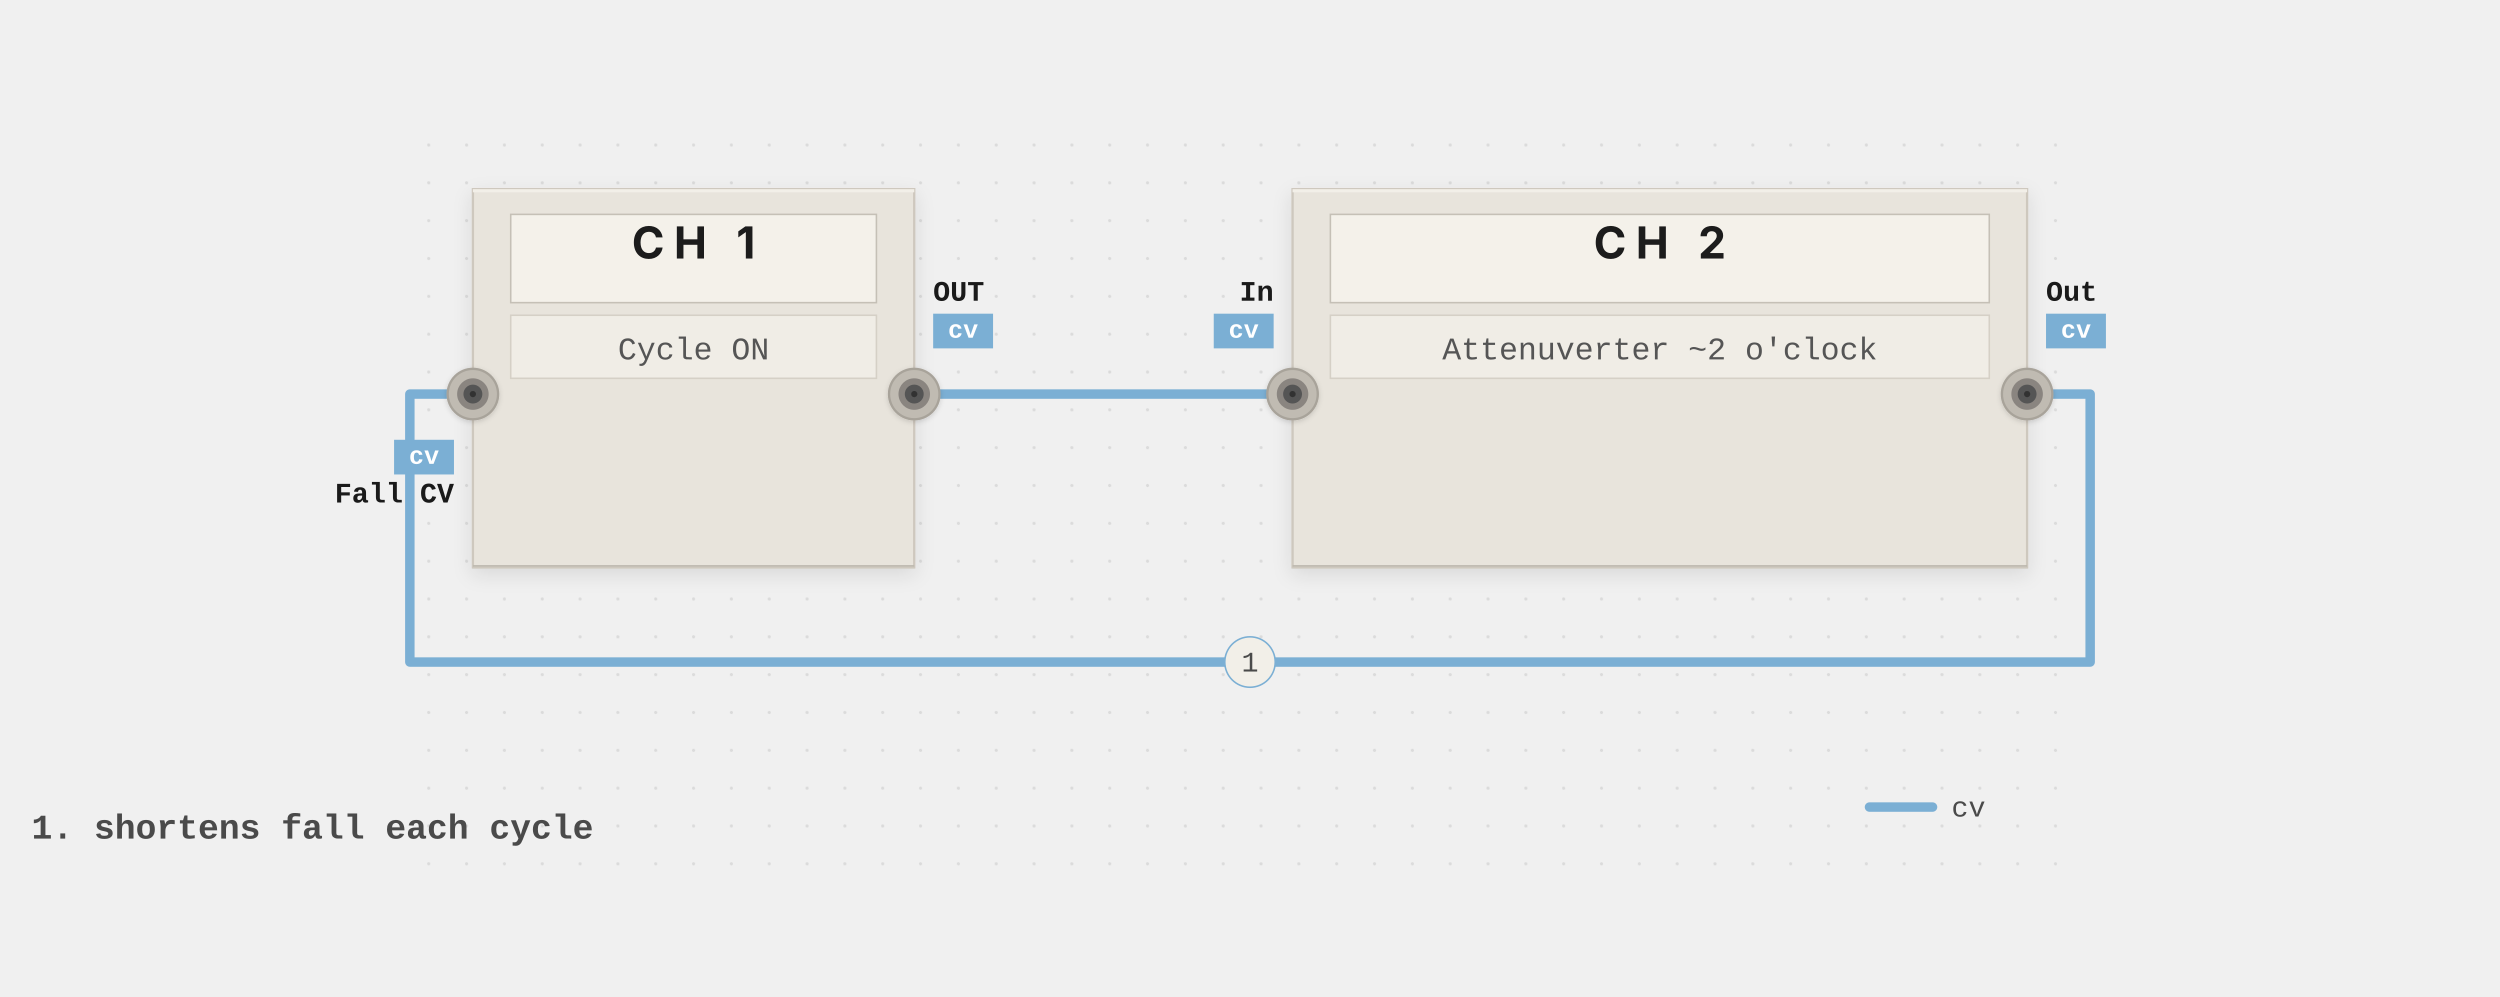
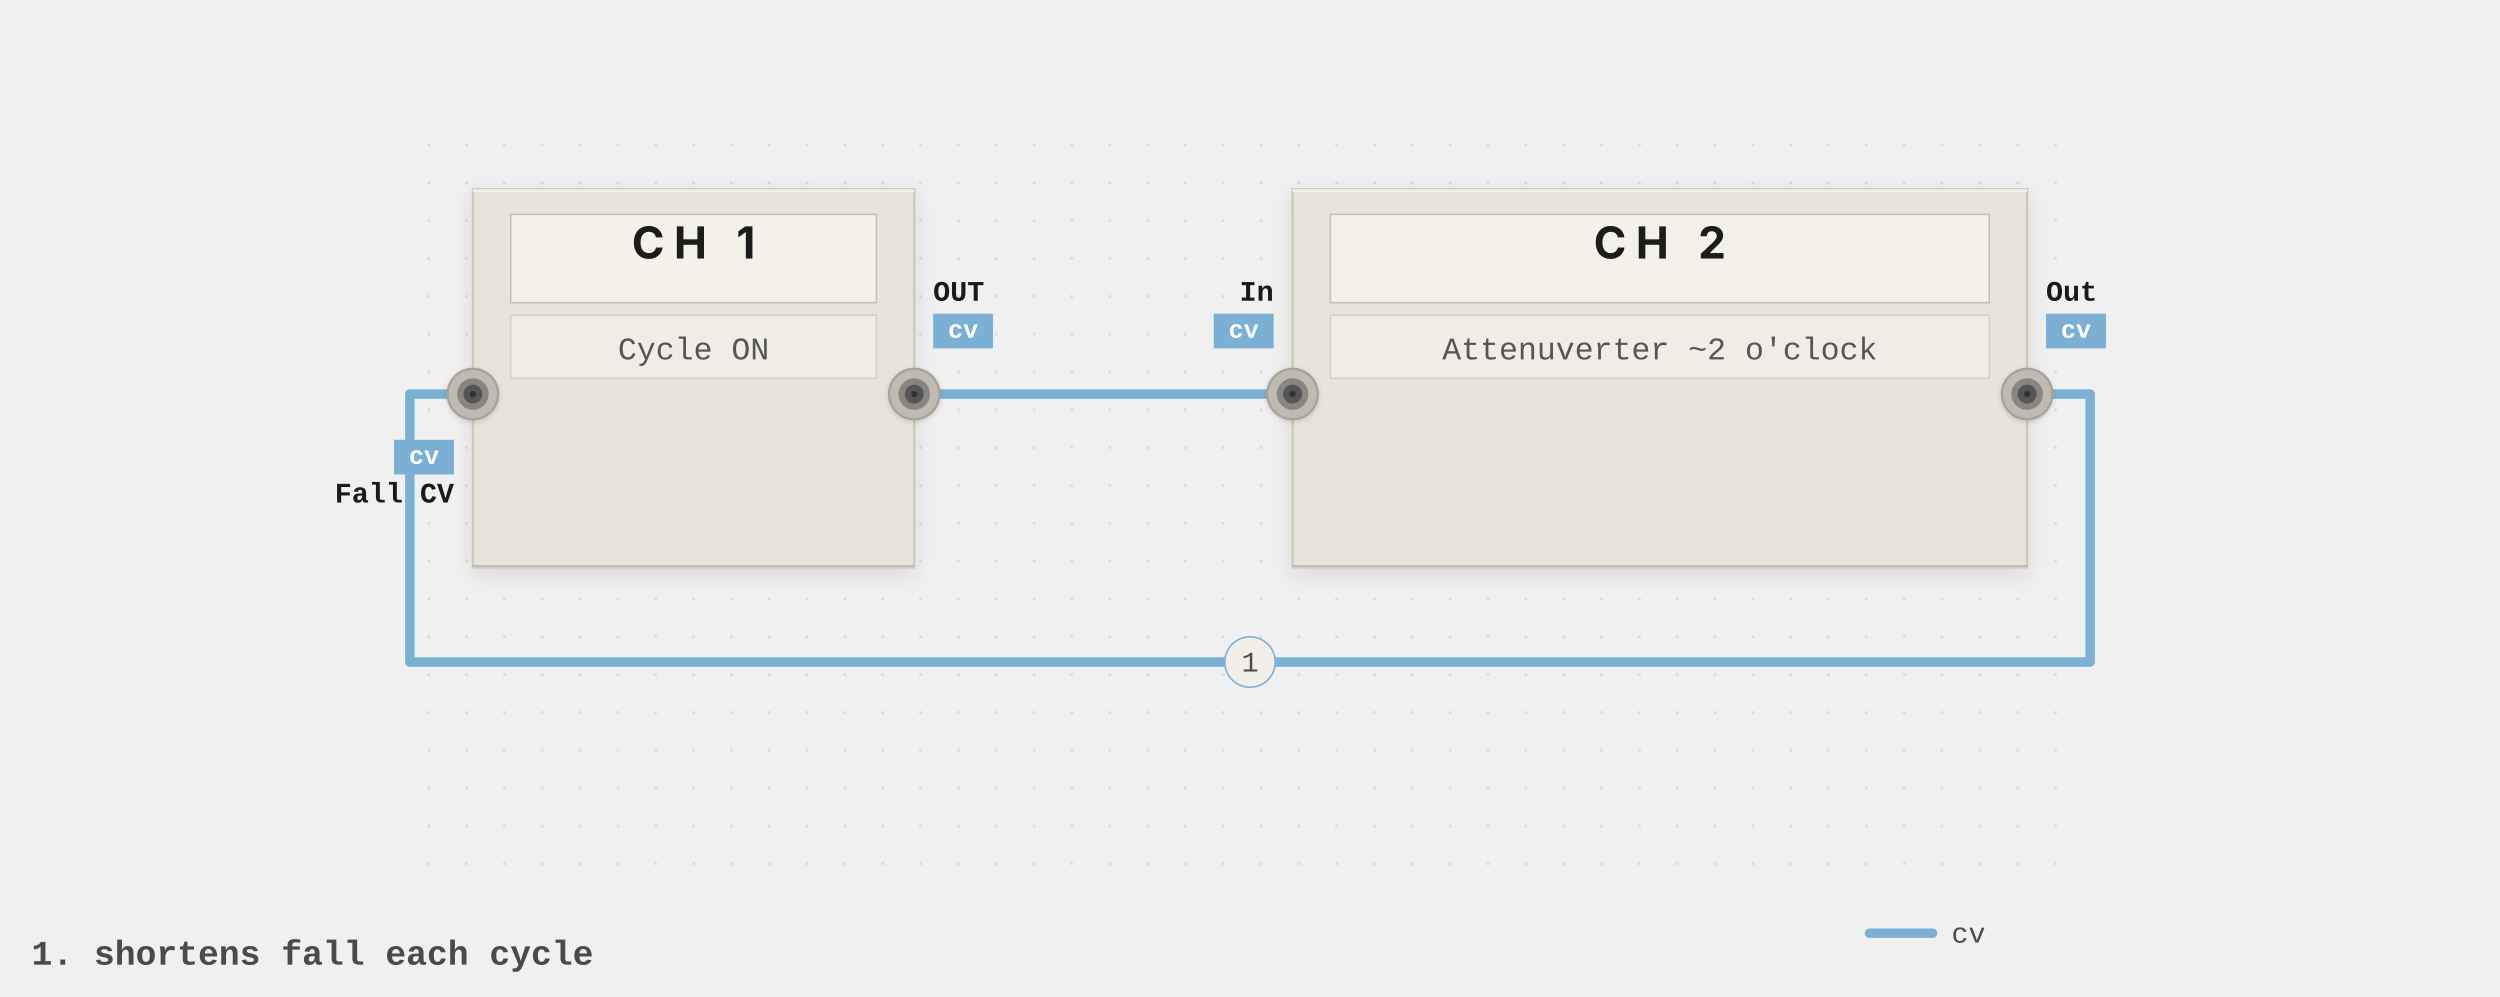
- <svg xmlns="http://www.w3.org/2000/svg" viewBox="-130 -40 793 316" width="100%" data-pf-min-width="793" role="img" aria-labelledby="pf-479cd0-title pf-479cd0-desc">
+ <svg xmlns="http://www.w3.org/2000/svg" viewBox="-130 -40 793 316" width="100%" data-pf-min-width="793" role="img" aria-labelledby="pf-57f5e1-title pf-57f5e1-desc">
  <style>@media print { .pf-panel, .pf-jack { filter: none; } }</style>
  <defs>
-     <filter id="pf-479cd0-panel-shadow" x="-20%" y="-20%" width="140%" height="140%">
+     <filter id="pf-57f5e1-panel-shadow" x="-20%" y="-20%" width="140%" height="140%">
      <feDropShadow dx="0" dy="2" stdDeviation="3" flood-opacity="0.1" />
    </filter>
-     <filter id="pf-479cd0-jack-shadow" x="-20%" y="-20%" width="140%" height="140%">
+     <filter id="pf-57f5e1-jack-shadow" x="-20%" y="-20%" width="140%" height="140%">
      <feDropShadow dx="0" dy="0.5" stdDeviation="0.8" flood-opacity="0.15" />
    </filter>
-     <pattern id="pf-479cd0-dots" width="12" height="12" patternUnits="userSpaceOnUse">
+     <pattern id="pf-57f5e1-dots" width="12" height="12" patternUnits="userSpaceOnUse">
      <circle cx="6" cy="6" r="0.5" fill="#aaaaaa" opacity="0.3" />
    </pattern>
  </defs>
  <g class="pf-layer-bg">
-     <rect width="533" height="236" fill="url(#pf-479cd0-dots)" />
+     <rect width="533" height="236" fill="url(#pf-57f5e1-dots)" />
  </g>
  <g class="pf-layer-cables">
    <path d="M 160 85 C 208 85, 232 85, 280 85" stroke="#7bafd4" stroke-width="3" fill="none" stroke-linecap="round" stroke-linejoin="round" data-connection="conn-0" data-signal="cv" />
    <path d="M 513 85 L 533 85 L 533 170 L 0 170 L 0 85 L 20 85" stroke="#7bafd4" stroke-width="3" fill="none" stroke-linecap="round" stroke-linejoin="round" data-connection="conn-1" data-signal="cv" />
    <circle cx="160" cy="85" r="3.5" fill="#6a9ec3" />
    <circle cx="280" cy="85" r="3.5" fill="#6a9ec3" />
    <circle cx="513" cy="85" r="3.5" fill="#6a9ec3" />
    <circle cx="20" cy="85" r="3.5" fill="#6a9ec3" />
  </g>
  <g class="pf-layer-panels">
-     <g data-module="MATHS" filter="url(#pf-479cd0-panel-shadow)">
+     <g data-module="MATHS" filter="url(#pf-57f5e1-panel-shadow)">
      <rect x="20" y="20" width="140" height="120" fill="#e8e4dc" stroke="#cec8be" stroke-width="0.75" rx="0" />
      <line x1="20" y1="20.5" x2="160" y2="20.5" stroke="#f2efe8" stroke-width="1" />
      <line x1="20" y1="139.5" x2="160" y2="139.5" stroke="#bdb8ae" stroke-width="0.5" />
      <rect x="32" y="28" width="116" height="28" fill="#f4f1ea" stroke="#c5c0b6" stroke-width="0.5" />
      <text x="90" y="42" text-anchor="middle" font-family="system-ui, -apple-system, BlinkMacSystemFont, 'Segoe UI', sans-serif" font-size="14" font-weight="700" fill="#1a1a1a" letter-spacing="3">CH 1</text>
    </g>
-     <g data-module="MATHS" filter="url(#pf-479cd0-panel-shadow)">
+     <g data-module="MATHS" filter="url(#pf-57f5e1-panel-shadow)">
      <rect x="280" y="20" width="233" height="120" fill="#e8e4dc" stroke="#cec8be" stroke-width="0.75" rx="0" />
      <line x1="280" y1="20.5" x2="513" y2="20.5" stroke="#f2efe8" stroke-width="1" />
      <line x1="280" y1="139.5" x2="513" y2="139.5" stroke="#bdb8ae" stroke-width="0.5" />
      <rect x="292" y="28" width="209" height="28" fill="#f4f1ea" stroke="#c5c0b6" stroke-width="0.5" />
      <text x="396.5" y="42" text-anchor="middle" font-family="system-ui, -apple-system, BlinkMacSystemFont, 'Segoe UI', sans-serif" font-size="14" font-weight="700" fill="#1a1a1a" letter-spacing="3">CH 2</text>
    </g>
  </g>
  <g class="pf-layer-params">
    <rect x="32" y="60" width="116" height="20" fill="#f0ede6" stroke="#d5d0c6" stroke-width="0.5" />
    <text x="90" y="74" text-anchor="middle" font-family="'SF Mono', 'Fira Code', Consolas, 'Courier New', monospace" font-size="10" fill="#555555">Cycle ON</text>
    <rect x="292" y="60" width="209" height="20" fill="#f0ede6" stroke="#d5d0c6" stroke-width="0.5" />
    <text x="396.5" y="74" text-anchor="middle" font-family="'SF Mono', 'Fira Code', Consolas, 'Courier New', monospace" font-size="10" fill="#555555">Attenuverter ~2 o'clock</text>
  </g>
  <g class="pf-layer-jacks">
-     <g data-port="maths--ch-1.fall cv" filter="url(#pf-479cd0-jack-shadow)">
+     <g data-port="maths--ch-1.fall cv" filter="url(#pf-57f5e1-jack-shadow)">
      <circle cx="20" cy="85" r="8" fill="#c0bbb2" stroke="#a8a39a" stroke-width="0.75" />
      <circle cx="20" cy="85" r="5" fill="#8a8580" />
      <circle cx="20" cy="85" r="3" fill="#555555" />
      <circle cx="20" cy="85" r="1" fill="#333333" />
    </g>
-     <g data-port="maths--ch-1.out" filter="url(#pf-479cd0-jack-shadow)">
+     <g data-port="maths--ch-1.out" filter="url(#pf-57f5e1-jack-shadow)">
      <circle cx="160" cy="85" r="8" fill="#c0bbb2" stroke="#a8a39a" stroke-width="0.75" />
      <circle cx="160" cy="85" r="5" fill="#8a8580" />
      <circle cx="160" cy="85" r="3" fill="#555555" />
      <circle cx="160" cy="85" r="1" fill="#333333" />
    </g>
-     <g data-port="maths--ch-2.in" filter="url(#pf-479cd0-jack-shadow)">
+     <g data-port="maths--ch-2.in" filter="url(#pf-57f5e1-jack-shadow)">
      <circle cx="280" cy="85" r="8" fill="#c0bbb2" stroke="#a8a39a" stroke-width="0.75" />
      <circle cx="280" cy="85" r="5" fill="#8a8580" />
      <circle cx="280" cy="85" r="3" fill="#555555" />
      <circle cx="280" cy="85" r="1" fill="#333333" />
    </g>
-     <g data-port="maths--ch-2.out" filter="url(#pf-479cd0-jack-shadow)">
+     <g data-port="maths--ch-2.out" filter="url(#pf-57f5e1-jack-shadow)">
      <circle cx="513" cy="85" r="8" fill="#c0bbb2" stroke="#a8a39a" stroke-width="0.75" />
      <circle cx="513" cy="85" r="5" fill="#8a8580" />
      <circle cx="513" cy="85" r="3" fill="#555555" />
      <circle cx="513" cy="85" r="1" fill="#333333" />
    </g>
  </g>
  <g class="pf-layer-labels">
    <text x="14" y="117" font-family="'SF Mono', 'Fira Code', Consolas, 'Courier New', monospace" font-size="9" fill="#1a1a1a" font-weight="600" text-anchor="end" dominant-baseline="central">Fall CV</text>
    <rect class="pf-port-pill" x="-5" y="99.5" width="19" height="11" rx="0" fill="#7bafd4" data-signal="cv" />
    <text class="pf-port-pill-text" x="4.5" y="105" text-anchor="middle" dominant-baseline="central" font-family="'SF Mono', 'Fira Code', Consolas, 'Courier New', monospace" font-size="8" fill="#ffffff" font-weight="600">cv</text>
    <text x="166" y="53" font-family="'SF Mono', 'Fira Code', Consolas, 'Courier New', monospace" font-size="9" fill="#1a1a1a" font-weight="600" text-anchor="start" dominant-baseline="central">OUT</text>
    <rect class="pf-port-pill" x="166" y="59.5" width="19" height="11" rx="0" fill="#7bafd4" data-signal="cv" />
    <text class="pf-port-pill-text" x="175.5" y="65" text-anchor="middle" dominant-baseline="central" font-family="'SF Mono', 'Fira Code', Consolas, 'Courier New', monospace" font-size="8" fill="#ffffff" font-weight="600">cv</text>
    <text x="274" y="53" font-family="'SF Mono', 'Fira Code', Consolas, 'Courier New', monospace" font-size="9" fill="#1a1a1a" font-weight="600" text-anchor="end" dominant-baseline="central">In</text>
    <rect class="pf-port-pill" x="255" y="59.5" width="19" height="11" rx="0" fill="#7bafd4" data-signal="cv" />
    <text class="pf-port-pill-text" x="264.5" y="65" text-anchor="middle" dominant-baseline="central" font-family="'SF Mono', 'Fira Code', Consolas, 'Courier New', monospace" font-size="8" fill="#ffffff" font-weight="600">cv</text>
    <text x="519" y="53" font-family="'SF Mono', 'Fira Code', Consolas, 'Courier New', monospace" font-size="9" fill="#1a1a1a" font-weight="600" text-anchor="start" dominant-baseline="central">Out</text>
    <rect class="pf-port-pill" x="519" y="59.5" width="19" height="11" rx="0" fill="#7bafd4" data-signal="cv" />
    <text class="pf-port-pill-text" x="528.5" y="65" text-anchor="middle" dominant-baseline="central" font-family="'SF Mono', 'Fira Code', Consolas, 'Courier New', monospace" font-size="8" fill="#ffffff" font-weight="600">cv</text>
  </g>
  <g class="pf-layer-annotations">
    <circle cx="266.5" cy="170" r="8" fill="#f2efe8" stroke="#7bafd4" stroke-width="0.5" data-annotation-marker="1" />
    <text x="266.5" y="173" text-anchor="middle" font-family="'SF Mono', 'Fira Code', Consolas, 'Courier New', monospace" font-size="9" fill="#4a4a4a">1</text>
-     <text x="-120" y="226" font-family="'SF Mono', 'Fira Code', Consolas, 'Courier New', monospace" font-size="11" font-weight="600" fill="#4a4a4a">1. shortens fall each cycle</text>
+     <text x="-120" y="266" font-family="'SF Mono', 'Fira Code', Consolas, 'Courier New', monospace" font-size="11" font-weight="600" fill="#4a4a4a">1. shortens fall each cycle</text>
  </g>
  <g class="pf-layer-legend">
-     <g transform="translate(463, 216)">
+     <g transform="translate(463, 256)">
      <line x1="0" y1="0" x2="20" y2="0" stroke="#7bafd4" stroke-width="3" stroke-linecap="round" />
      <text x="26" y="3" font-family="'SF Mono', 'Fira Code', Consolas, 'Courier New', monospace" font-size="9" fill="#4a4a4a">cv</text>
    </g>
  </g>
</svg>
